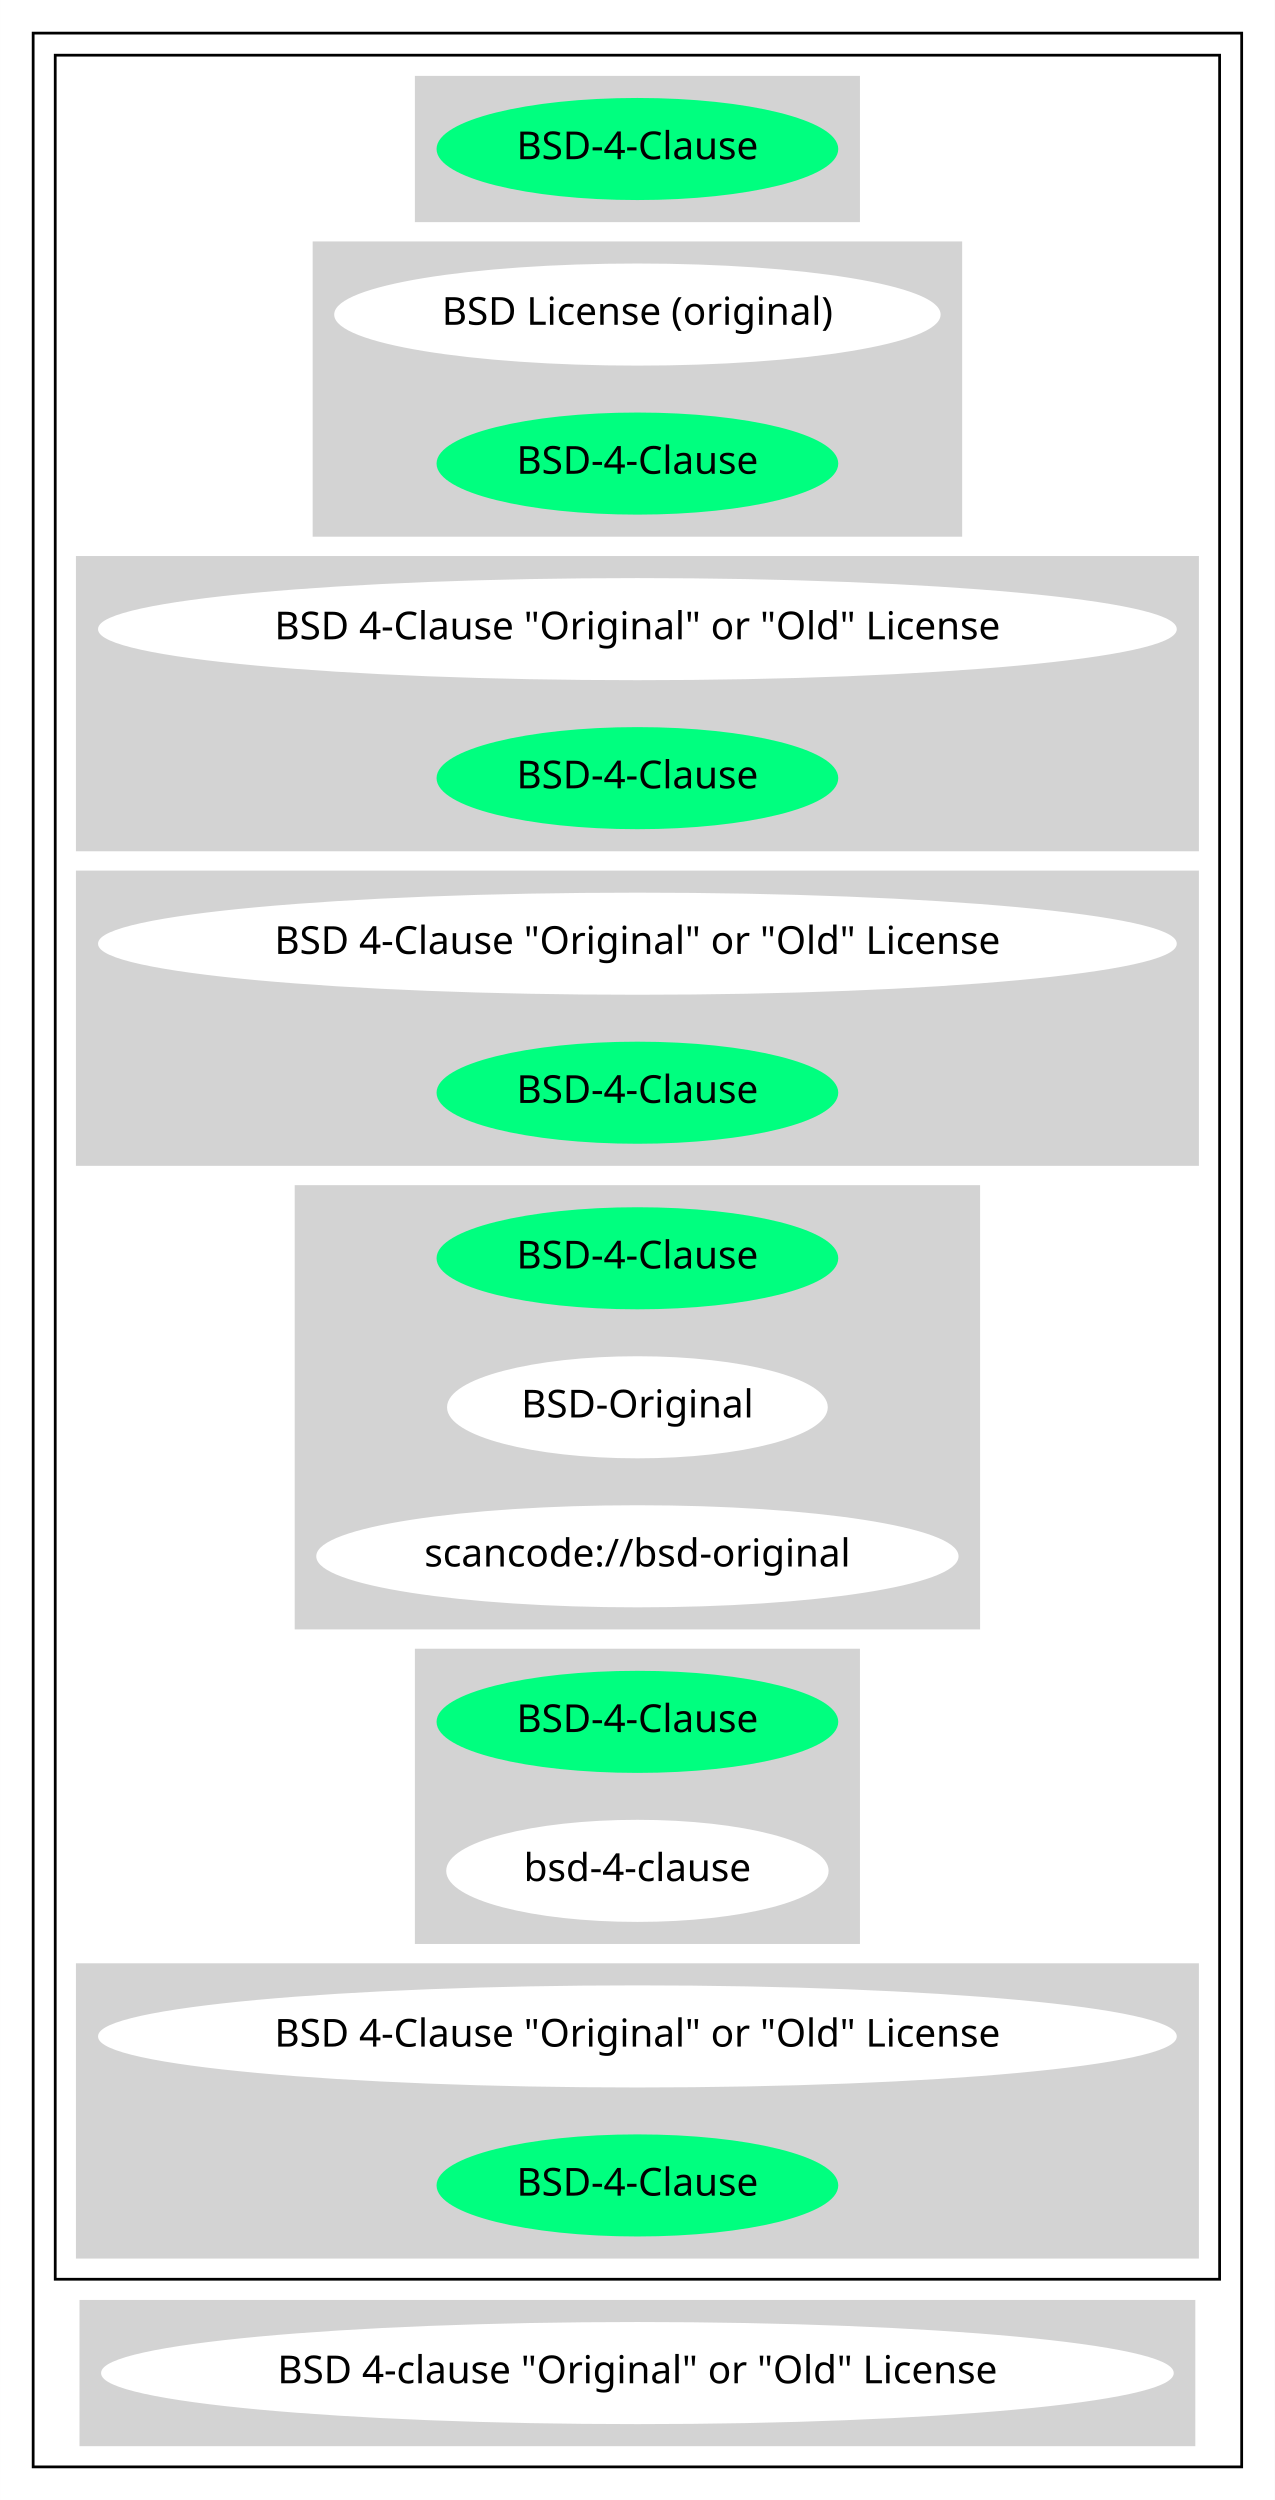
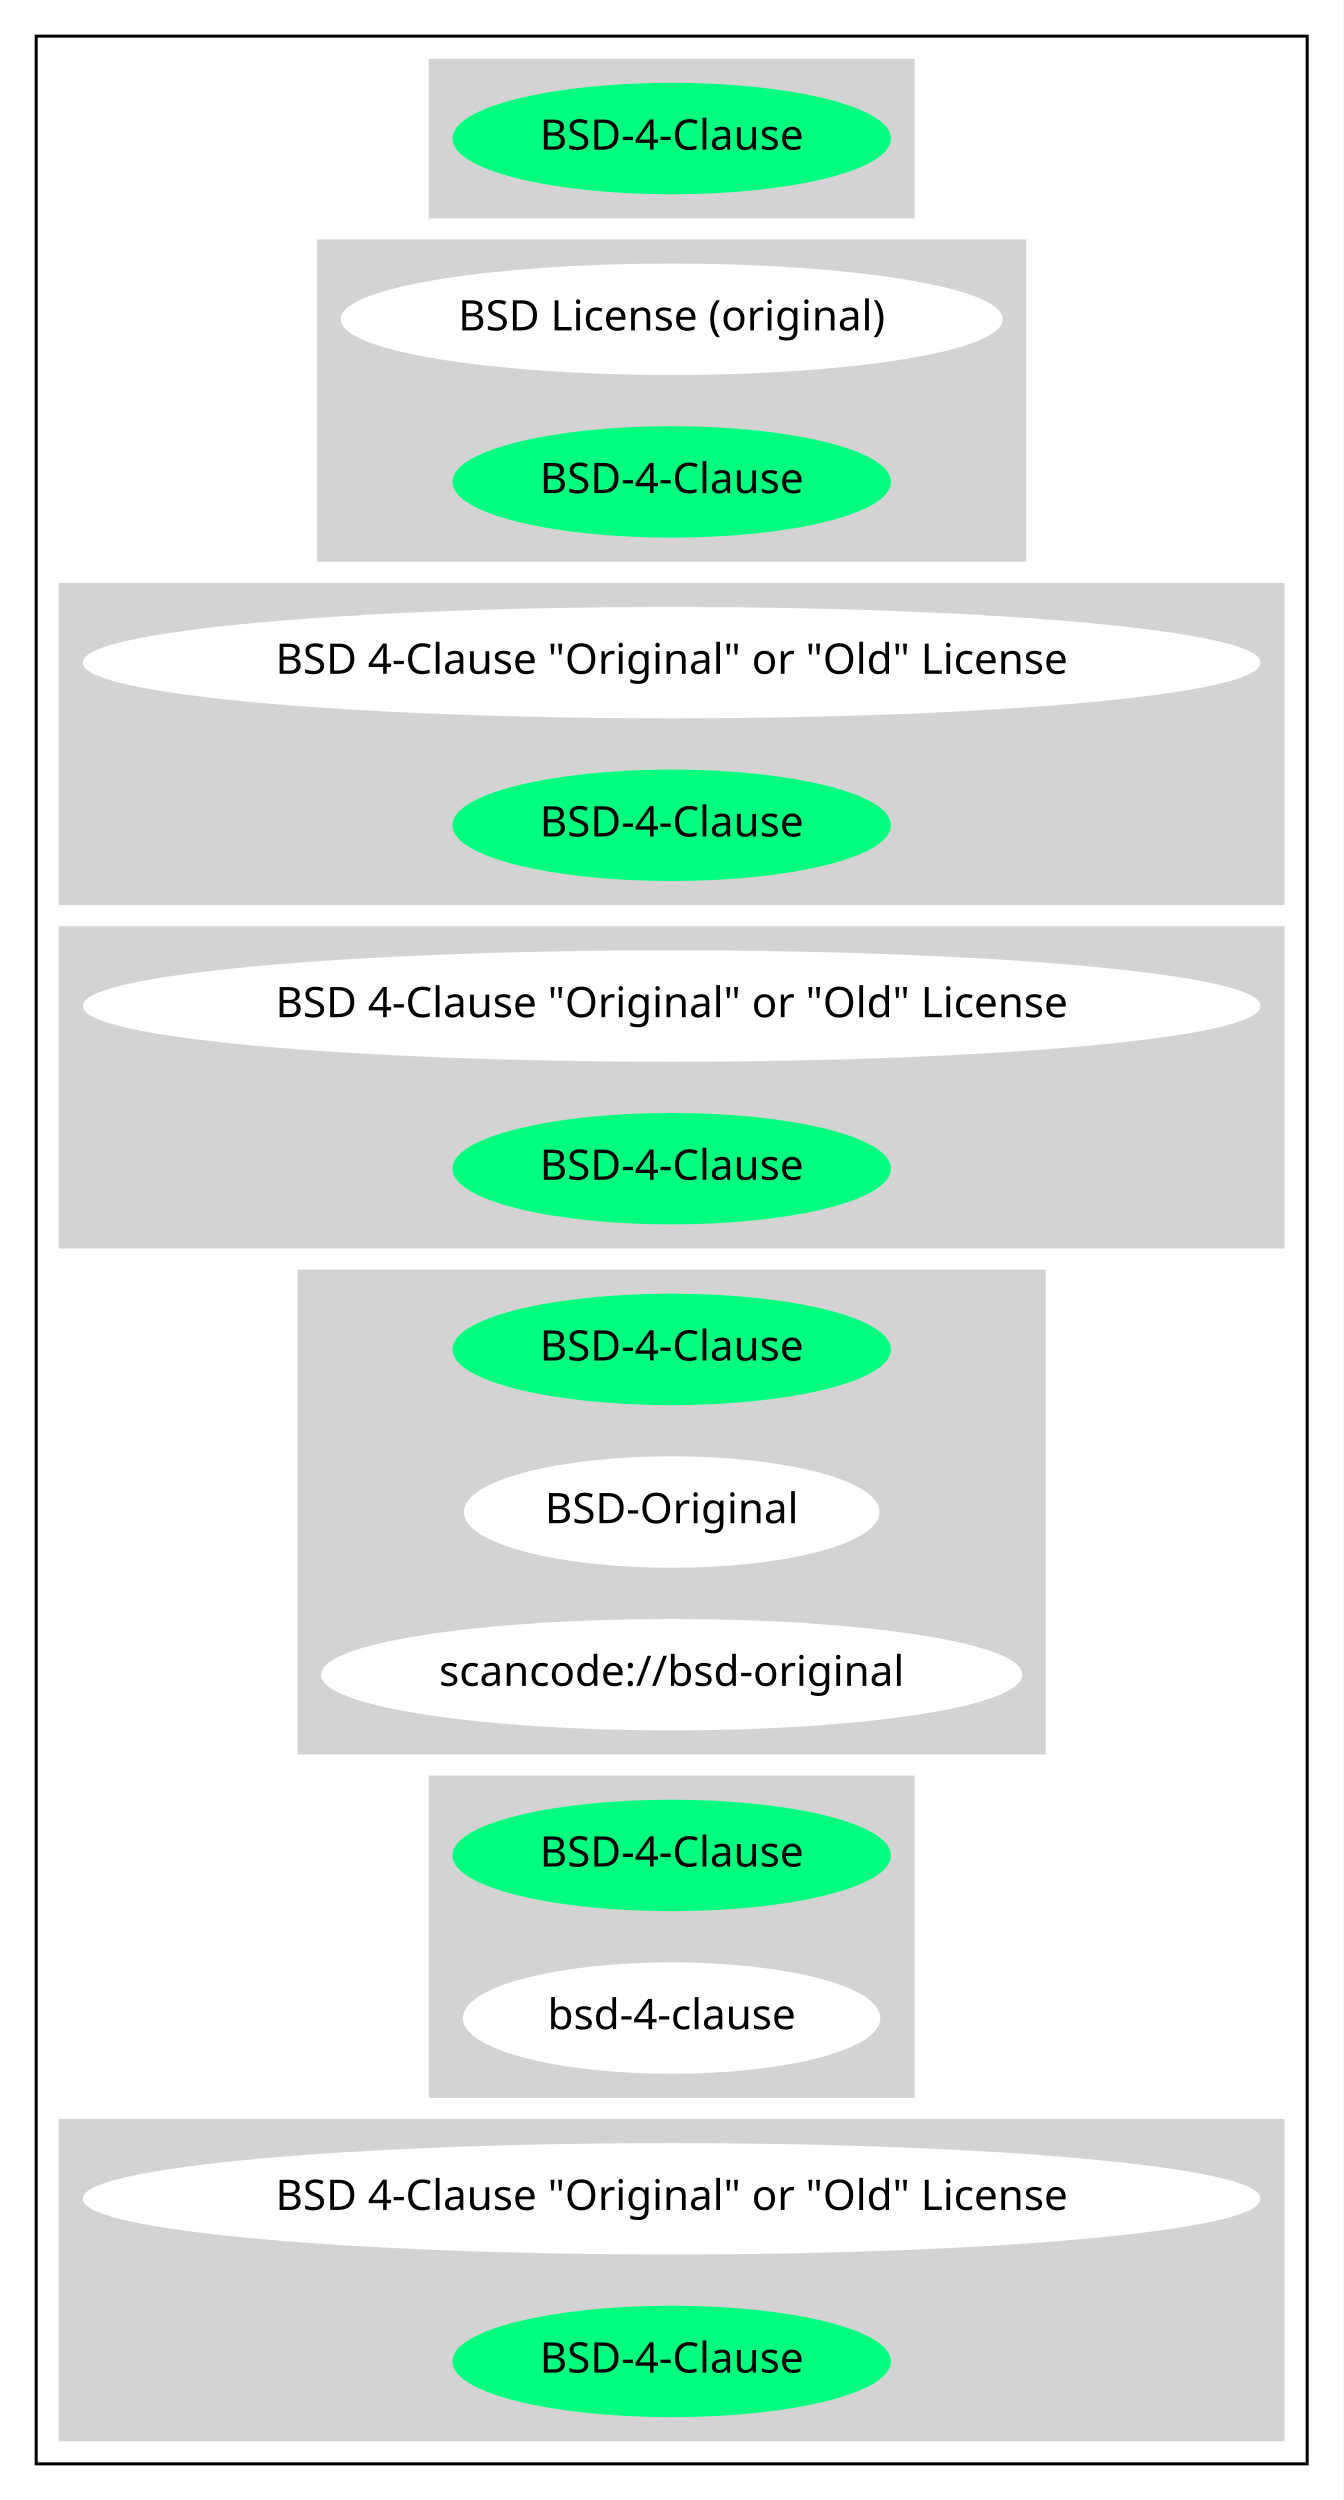
- <svg xmlns="http://www.w3.org/2000/svg" width="462pt" height="906pt" viewBox="0.00 0.00 461.97 906.00">
-   <g id="graph0" class="graph" transform="scale(1 1) rotate(0) translate(4 902)">
-     <polygon fill="white" stroke="transparent" points="-4,4 -4,-902 457.97,-902 457.97,4 -4,4" />
+ <svg xmlns="http://www.w3.org/2000/svg" width="446pt" height="830pt" viewBox="0.00 0.00 445.97 830.00">
+   <g id="graph0" class="graph" transform="scale(1 1) rotate(0) translate(4 826)">
+     <polygon fill="white" stroke="transparent" points="-4,4 -4,-826 441.97,-826 441.97,4 -4,4" />
    <g id="clust1" class="cluster">
-       <polygon fill="none" stroke="black" points="8,-8 8,-890 445.97,-890 445.97,-8 8,-8" />
+       <polygon fill="none" stroke="black" points="8,-8 8,-814 429.97,-814 429.97,-8 8,-8" />
    </g>
    <g id="clust2" class="cluster">
-       <polygon fill="none" stroke="black" points="16,-76 16,-882 437.97,-882 437.97,-76 16,-76" />
+       <polygon fill="lightgray" stroke="lightgray" points="138.84,-754 138.84,-806 299.13,-806 299.13,-754 138.84,-754" />
    </g>
    <g id="clust3" class="cluster">
-       <polygon fill="lightgray" stroke="lightgray" points="146.84,-822 146.84,-874 307.13,-874 307.13,-822 146.84,-822" />
+       <polygon fill="lightgray" stroke="lightgray" points="101.79,-640 101.79,-746 336.17,-746 336.17,-640 101.79,-640" />
    </g>
    <g id="clust4" class="cluster">
-       <polygon fill="lightgray" stroke="lightgray" points="109.79,-708 109.79,-814 344.17,-814 344.17,-708 109.79,-708" />
+       <polygon fill="lightgray" stroke="lightgray" points="16,-526 16,-632 421.97,-632 421.97,-526 16,-526" />
    </g>
    <g id="clust5" class="cluster">
-       <polygon fill="lightgray" stroke="lightgray" points="24,-594 24,-700 429.97,-700 429.97,-594 24,-594" />
+       <polygon fill="lightgray" stroke="lightgray" points="16,-412 16,-518 421.97,-518 421.97,-412 16,-412" />
    </g>
    <g id="clust6" class="cluster">
-       <polygon fill="lightgray" stroke="lightgray" points="24,-480 24,-586 429.97,-586 429.97,-480 24,-480" />
+       <polygon fill="lightgray" stroke="lightgray" points="95.29,-244 95.29,-404 342.67,-404 342.67,-244 95.29,-244" />
    </g>
    <g id="clust7" class="cluster">
-       <polygon fill="lightgray" stroke="lightgray" points="103.29,-312 103.29,-472 350.67,-472 350.67,-312 103.29,-312" />
+       <polygon fill="lightgray" stroke="lightgray" points="138.84,-130 138.84,-236 299.13,-236 299.13,-130 138.84,-130" />
    </g>
    <g id="clust8" class="cluster">
-       <polygon fill="lightgray" stroke="lightgray" points="146.84,-198 146.84,-304 307.13,-304 307.13,-198 146.84,-198" />
-     </g>
-     <g id="clust9" class="cluster">
-       <polygon fill="lightgray" stroke="lightgray" points="24,-84 24,-190 429.97,-190 429.97,-84 24,-84" />
-     </g>
-     <g id="clust10" class="cluster">
-       <polygon fill="lightgray" stroke="lightgray" points="25.3,-16 25.3,-68 428.67,-68 428.67,-16 25.3,-16" />
+       <polygon fill="lightgray" stroke="lightgray" points="16,-16 16,-122 421.97,-122 421.97,-16 16,-16" />
    </g>
    <g id="node1" class="node">
-       <ellipse fill="springgreen" stroke="springgreen" cx="226.98" cy="-848" rx="72.29" ry="18" />
-       <text text-anchor="middle" x="226.98" y="-844.3" font-family="Times-Roman" font-size="14.00">BSD-4-Clause</text>
+       <ellipse fill="springgreen" stroke="springgreen" cx="218.98" cy="-780" rx="72.29" ry="18" />
+       <text text-anchor="middle" x="218.98" y="-776.3" font-family="Times-Roman" font-size="14.00">BSD-4-Clause</text>
    </g>
    <g id="node2" class="node">
-       <ellipse fill="white" stroke="white" cx="226.98" cy="-788" rx="109.38" ry="18" />
-       <text text-anchor="middle" x="226.98" y="-784.3" font-family="Times-Roman" font-size="14.00">BSD License (original)</text>
+       <ellipse fill="white" stroke="white" cx="218.98" cy="-720" rx="109.38" ry="18" />
+       <text text-anchor="middle" x="218.98" y="-716.3" font-family="Times-Roman" font-size="14.00">BSD License (original)</text>
    </g>
    <g id="node3" class="node">
-       <ellipse fill="springgreen" stroke="springgreen" cx="226.98" cy="-734" rx="72.29" ry="18" />
-       <text text-anchor="middle" x="226.98" y="-730.3" font-family="Times-Roman" font-size="14.00">BSD-4-Clause</text>
+       <ellipse fill="springgreen" stroke="springgreen" cx="218.98" cy="-666" rx="72.29" ry="18" />
+       <text text-anchor="middle" x="218.98" y="-662.3" font-family="Times-Roman" font-size="14.00">BSD-4-Clause</text>
    </g>
    <g id="node4" class="node">
-       <ellipse fill="white" stroke="white" cx="226.98" cy="-674" rx="194.97" ry="18" />
-       <text text-anchor="middle" x="226.98" y="-670.3" font-family="Times-Roman" font-size="14.00">BSD 4-Clause "Original" or "Old" License</text>
+       <ellipse fill="white" stroke="white" cx="218.98" cy="-606" rx="194.97" ry="18" />
+       <text text-anchor="middle" x="218.98" y="-602.3" font-family="Times-Roman" font-size="14.00">BSD 4-Clause "Original" or "Old" License</text>
    </g>
    <g id="node5" class="node">
-       <ellipse fill="springgreen" stroke="springgreen" cx="226.98" cy="-620" rx="72.29" ry="18" />
-       <text text-anchor="middle" x="226.98" y="-616.3" font-family="Times-Roman" font-size="14.00">BSD-4-Clause</text>
+       <ellipse fill="springgreen" stroke="springgreen" cx="218.98" cy="-552" rx="72.29" ry="18" />
+       <text text-anchor="middle" x="218.98" y="-548.3" font-family="Times-Roman" font-size="14.00">BSD-4-Clause</text>
    </g>
    <g id="node6" class="node">
-       <ellipse fill="white" stroke="white" cx="226.98" cy="-560" rx="194.97" ry="18" />
-       <text text-anchor="middle" x="226.98" y="-556.3" font-family="Times-Roman" font-size="14.00">BSD 4-Clause "Original" or "Old" License</text>
+       <ellipse fill="white" stroke="white" cx="218.98" cy="-492" rx="194.97" ry="18" />
+       <text text-anchor="middle" x="218.98" y="-488.3" font-family="Times-Roman" font-size="14.00">BSD 4-Clause "Original" or "Old" License</text>
    </g>
    <g id="node7" class="node">
-       <ellipse fill="springgreen" stroke="springgreen" cx="226.98" cy="-506" rx="72.29" ry="18" />
-       <text text-anchor="middle" x="226.98" y="-502.3" font-family="Times-Roman" font-size="14.00">BSD-4-Clause</text>
+       <ellipse fill="springgreen" stroke="springgreen" cx="218.98" cy="-438" rx="72.29" ry="18" />
+       <text text-anchor="middle" x="218.98" y="-434.3" font-family="Times-Roman" font-size="14.00">BSD-4-Clause</text>
    </g>
    <g id="node8" class="node">
-       <ellipse fill="springgreen" stroke="springgreen" cx="226.98" cy="-446" rx="72.29" ry="18" />
-       <text text-anchor="middle" x="226.98" y="-442.3" font-family="Times-Roman" font-size="14.00">BSD-4-Clause</text>
+       <ellipse fill="springgreen" stroke="springgreen" cx="218.98" cy="-378" rx="72.29" ry="18" />
+       <text text-anchor="middle" x="218.98" y="-374.3" font-family="Times-Roman" font-size="14.00">BSD-4-Clause</text>
    </g>
    <g id="node9" class="node">
-       <ellipse fill="white" stroke="white" cx="226.98" cy="-392" rx="68.49" ry="18" />
-       <text text-anchor="middle" x="226.98" y="-388.3" font-family="Times-Roman" font-size="14.00">BSD-Original</text>
+       <ellipse fill="white" stroke="white" cx="218.98" cy="-324" rx="68.49" ry="18" />
+       <text text-anchor="middle" x="218.98" y="-320.3" font-family="Times-Roman" font-size="14.00">BSD-Original</text>
    </g>
    <g id="node10" class="node">
-       <ellipse fill="white" stroke="white" cx="226.98" cy="-338" rx="115.88" ry="18" />
-       <text text-anchor="middle" x="226.98" y="-334.3" font-family="Times-Roman" font-size="14.00">scancode://bsd-original</text>
+       <ellipse fill="white" stroke="white" cx="218.98" cy="-270" rx="115.88" ry="18" />
+       <text text-anchor="middle" x="218.98" y="-266.3" font-family="Times-Roman" font-size="14.00">scancode://bsd-original</text>
    </g>
    <g id="node11" class="node">
-       <ellipse fill="springgreen" stroke="springgreen" cx="226.98" cy="-278" rx="72.29" ry="18" />
-       <text text-anchor="middle" x="226.98" y="-274.3" font-family="Times-Roman" font-size="14.00">BSD-4-Clause</text>
+       <ellipse fill="springgreen" stroke="springgreen" cx="218.98" cy="-210" rx="72.29" ry="18" />
+       <text text-anchor="middle" x="218.98" y="-206.3" font-family="Times-Roman" font-size="14.00">BSD-4-Clause</text>
    </g>
    <g id="node12" class="node">
-       <ellipse fill="white" stroke="white" cx="226.98" cy="-224" rx="68.79" ry="18" />
-       <text text-anchor="middle" x="226.98" y="-220.3" font-family="Times-Roman" font-size="14.00">bsd-4-clause</text>
+       <ellipse fill="white" stroke="white" cx="218.98" cy="-156" rx="68.79" ry="18" />
+       <text text-anchor="middle" x="218.98" y="-152.3" font-family="Times-Roman" font-size="14.00">bsd-4-clause</text>
    </g>
    <g id="node13" class="node">
-       <ellipse fill="white" stroke="white" cx="226.98" cy="-164" rx="194.97" ry="18" />
-       <text text-anchor="middle" x="226.98" y="-160.3" font-family="Times-Roman" font-size="14.00">BSD 4-Clause "Original" or "Old" License</text>
+       <ellipse fill="white" stroke="white" cx="218.98" cy="-96" rx="194.97" ry="18" />
+       <text text-anchor="middle" x="218.98" y="-92.3" font-family="Times-Roman" font-size="14.00">BSD 4-Clause "Original" or "Old" License</text>
    </g>
    <g id="node14" class="node">
-       <ellipse fill="springgreen" stroke="springgreen" cx="226.98" cy="-110" rx="72.29" ry="18" />
-       <text text-anchor="middle" x="226.98" y="-106.3" font-family="Times-Roman" font-size="14.00">BSD-4-Clause</text>
-     </g>
-     <g id="node15" class="node">
-       <ellipse fill="white" stroke="white" cx="226.98" cy="-42" rx="193.87" ry="18" />
-       <text text-anchor="middle" x="226.98" y="-38.3" font-family="Times-Roman" font-size="14.00">BSD 4-clause "Original" or "Old" License</text>
+       <ellipse fill="springgreen" stroke="springgreen" cx="218.98" cy="-42" rx="72.29" ry="18" />
+       <text text-anchor="middle" x="218.98" y="-38.3" font-family="Times-Roman" font-size="14.00">BSD-4-Clause</text>
    </g>
  </g>
</svg>
